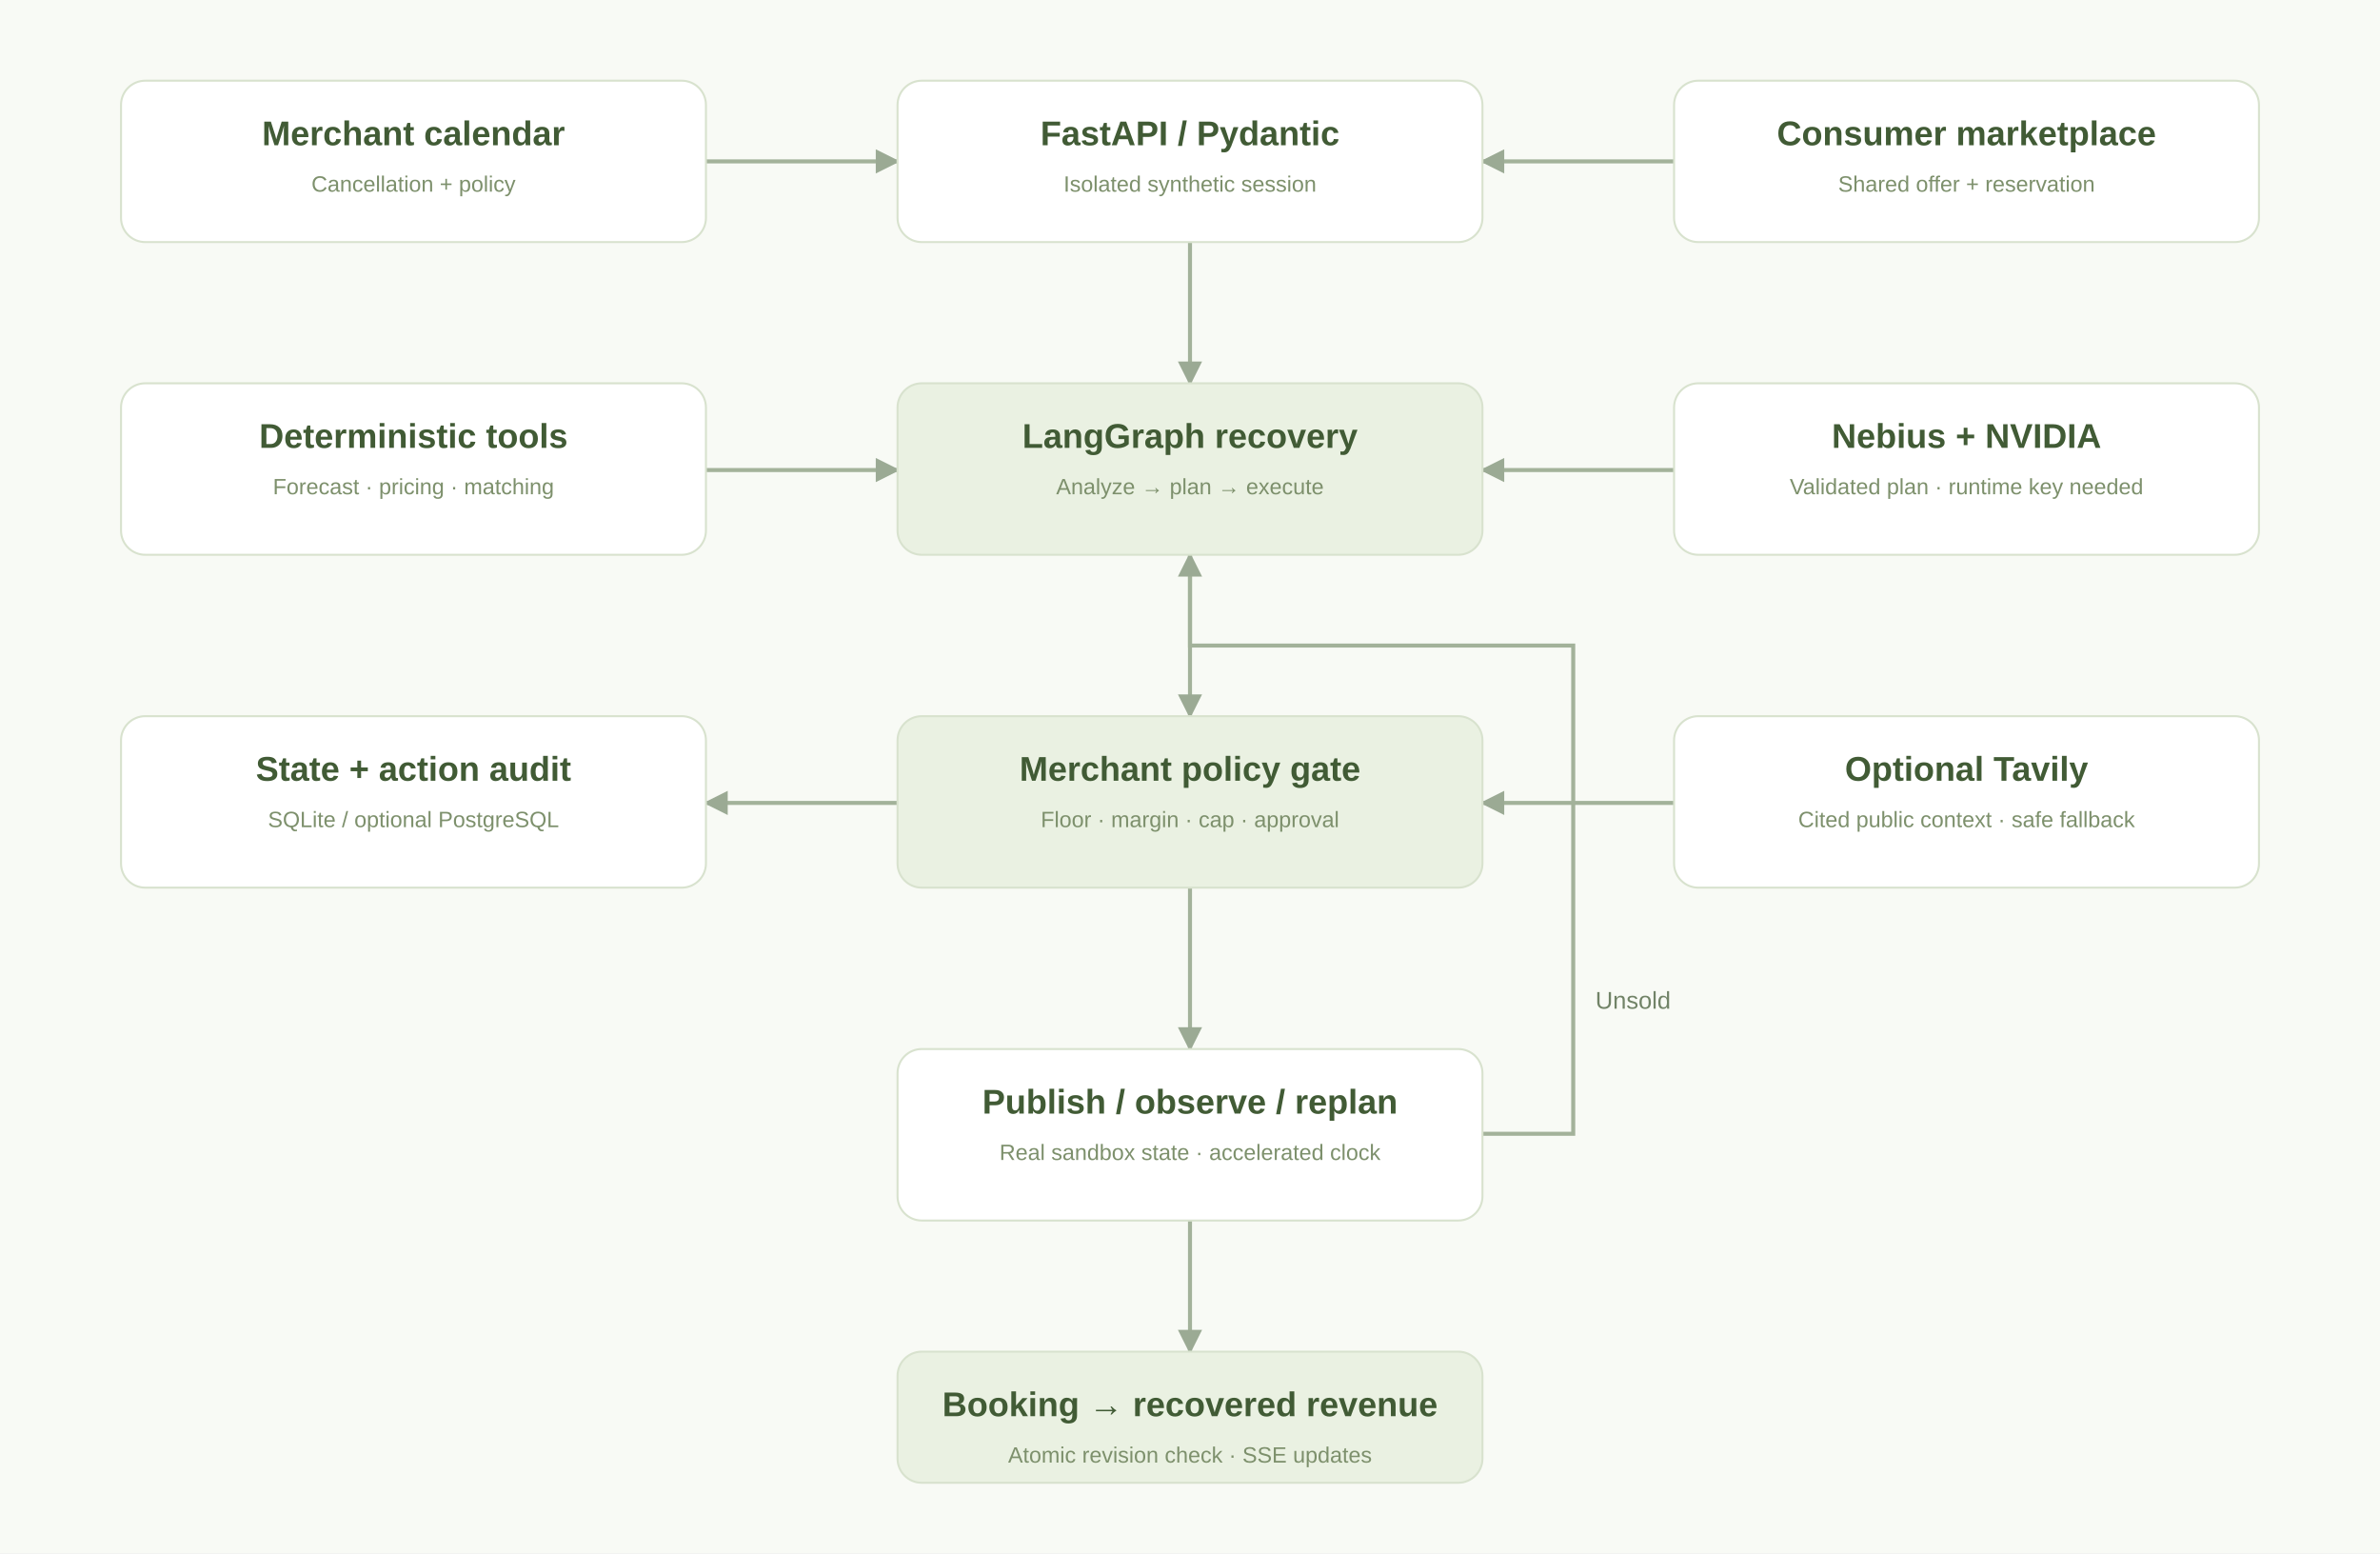
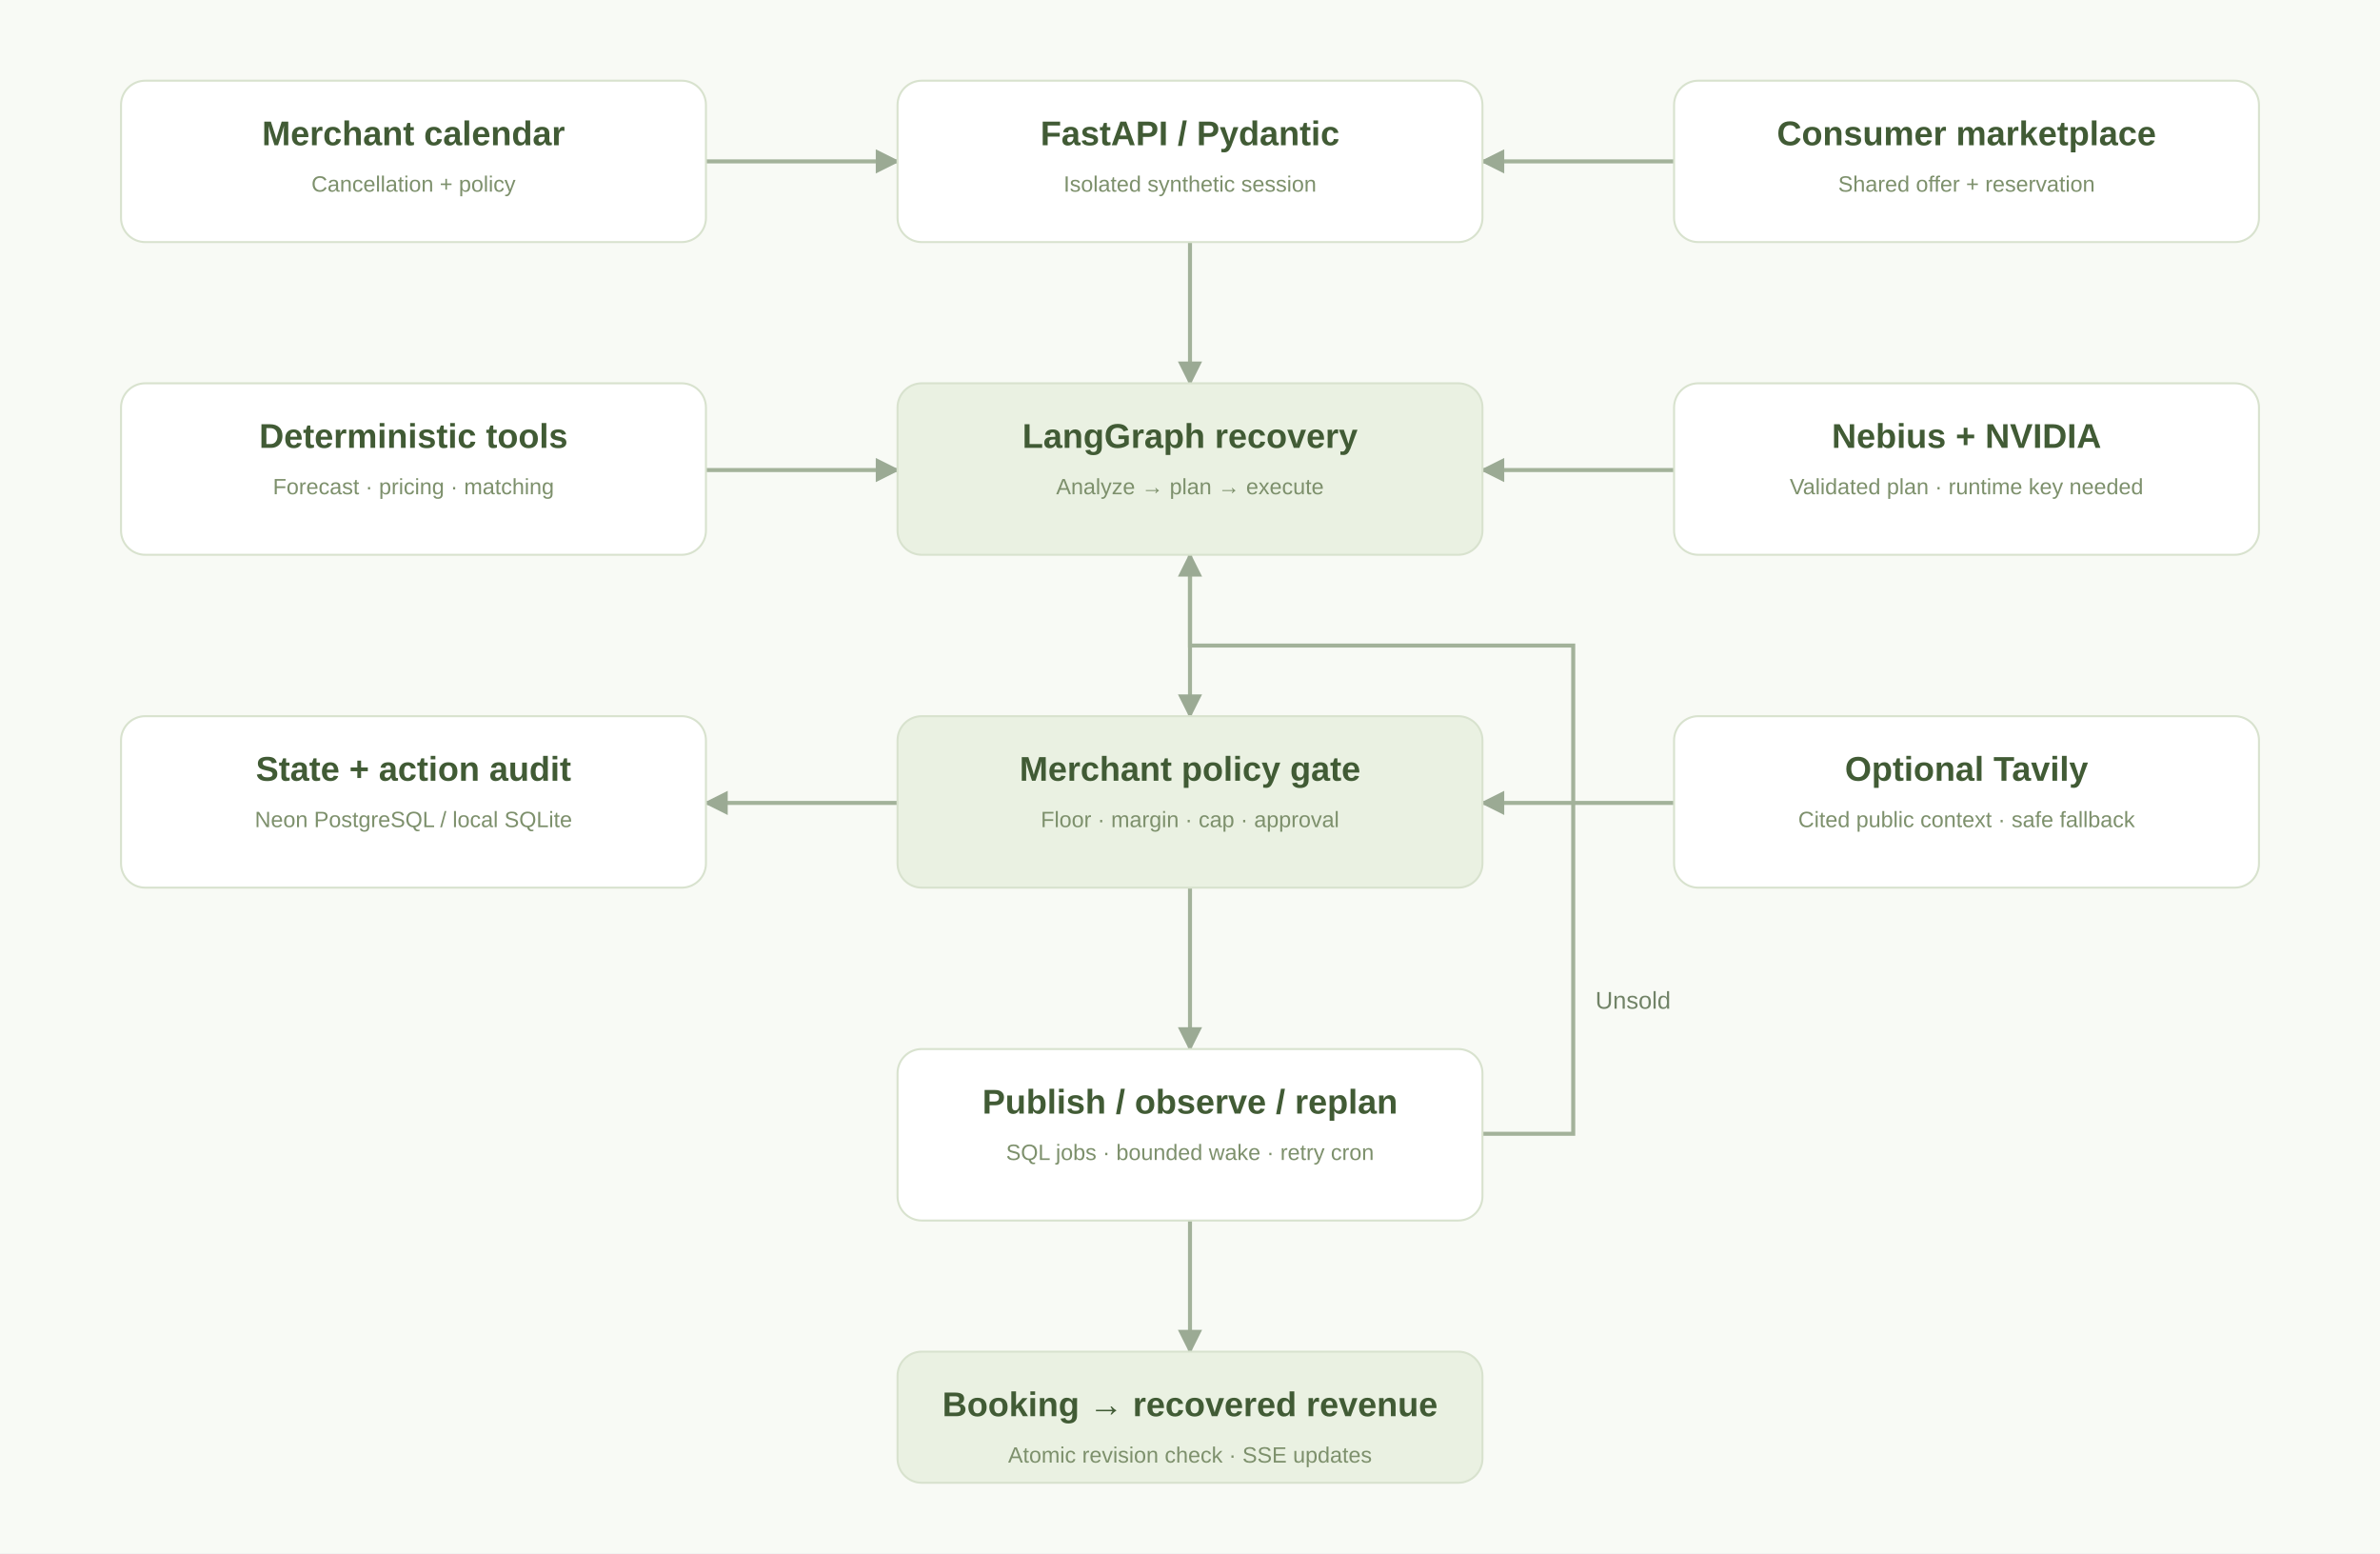
<svg xmlns="http://www.w3.org/2000/svg" width="1180" height="770" viewBox="0 0 1180 770" role="img" aria-labelledby="title desc">
  <defs>
    <marker id="arrow" viewBox="0 0 10 10" refX="9" refY="5" markerWidth="6" markerHeight="6" orient="auto-start-reverse">
      <path d="M 0 0 L 10 5 L 0 10 z" fill="#9baa94" />
    </marker>
  </defs>
  <rect width="100%" height="100%" fill="#f8faf5" />
  <path d="M350,80 L445,80" stroke="#a3b29a" stroke-width="2" fill="none" marker-end="url(#arrow)" />
  <path d="M830,80 L735,80" stroke="#a3b29a" stroke-width="2" fill="none" marker-end="url(#arrow)" />
  <path d="M590,120 L590,190" stroke="#a3b29a" stroke-width="2" fill="none" marker-end="url(#arrow)" />
  <path d="M350,233 L445,233" stroke="#a3b29a" stroke-width="2" fill="none" marker-end="url(#arrow)" />
  <path d="M830,233 L735,233" stroke="#a3b29a" stroke-width="2" fill="none" marker-end="url(#arrow)" />
  <path d="M590,275 L590,355" stroke="#a3b29a" stroke-width="2" fill="none" marker-end="url(#arrow)" />
  <path d="M830,398 L735,398" stroke="#a3b29a" stroke-width="2" fill="none" marker-end="url(#arrow)" />
  <path d="M445,398 L350,398" stroke="#a3b29a" stroke-width="2" fill="none" marker-end="url(#arrow)" />
  <path d="M590,440 L590,520" stroke="#a3b29a" stroke-width="2" fill="none" marker-end="url(#arrow)" />
  <path d="M590,605 L590,670" stroke="#a3b29a" stroke-width="2" fill="none" marker-end="url(#arrow)" />
  <path d="M735,562 H780 V320 H590 V275" stroke="#a3b29a" stroke-width="2" fill="none" marker-end="url(#arrow)" />
  <text x="791" y="500" fill="#718367" font-size="12" font-family="Arial">Unsold</text>
  <rect x="60" y="40" width="290" height="80" rx="12" fill="#fff" stroke="#d8e2ce" />
  <text x="205.0" y="72" text-anchor="middle" font-family="Arial" font-size="17" font-weight="600" fill="#415b35">Merchant calendar</text>
  <text x="205.0" y="95" text-anchor="middle" font-family="Arial" font-size="11" fill="#7d906c">Cancellation + policy</text>
  <rect x="830" y="40" width="290" height="80" rx="12" fill="#fff" stroke="#d8e2ce" />
  <text x="975.0" y="72" text-anchor="middle" font-family="Arial" font-size="17" font-weight="600" fill="#415b35">Consumer marketplace</text>
  <text x="975.0" y="95" text-anchor="middle" font-family="Arial" font-size="11" fill="#7d906c">Shared offer + reservation</text>
  <rect x="445" y="40" width="290" height="80" rx="12" fill="#fff" stroke="#d8e2ce" />
  <text x="590.0" y="72" text-anchor="middle" font-family="Arial" font-size="17" font-weight="600" fill="#415b35">FastAPI / Pydantic</text>
  <text x="590.0" y="95" text-anchor="middle" font-family="Arial" font-size="11" fill="#7d906c">Isolated synthetic session</text>
  <rect x="445" y="190" width="290" height="85" rx="12" fill="#eaf1e2" stroke="#d8e2ce" />
  <text x="590.0" y="222" text-anchor="middle" font-family="Arial" font-size="17" font-weight="600" fill="#415b35">LangGraph recovery</text>
  <text x="590.0" y="245" text-anchor="middle" font-family="Arial" font-size="11" fill="#7d906c">Analyze → plan → execute</text>
  <rect x="60" y="190" width="290" height="85" rx="12" fill="#fff" stroke="#d8e2ce" />
  <text x="205.0" y="222" text-anchor="middle" font-family="Arial" font-size="17" font-weight="600" fill="#415b35">Deterministic tools</text>
  <text x="205.0" y="245" text-anchor="middle" font-family="Arial" font-size="11" fill="#7d906c">Forecast · pricing · matching</text>
  <rect x="830" y="190" width="290" height="85" rx="12" fill="#fff" stroke="#d8e2ce" />
  <text x="975.0" y="222" text-anchor="middle" font-family="Arial" font-size="17" font-weight="600" fill="#415b35">Nebius + NVIDIA</text>
  <text x="975.0" y="245" text-anchor="middle" font-family="Arial" font-size="11" fill="#7d906c">Validated plan · runtime key needed</text>
  <rect x="445" y="355" width="290" height="85" rx="12" fill="#eaf1e2" stroke="#d8e2ce" />
  <text x="590.0" y="387" text-anchor="middle" font-family="Arial" font-size="17" font-weight="600" fill="#415b35">Merchant policy gate</text>
  <text x="590.0" y="410" text-anchor="middle" font-family="Arial" font-size="11" fill="#7d906c">Floor · margin · cap · approval</text>
  <rect x="830" y="355" width="290" height="85" rx="12" fill="#fff" stroke="#d8e2ce" />
  <text x="975.0" y="387" text-anchor="middle" font-family="Arial" font-size="17" font-weight="600" fill="#415b35">Optional Tavily</text>
  <text x="975.0" y="410" text-anchor="middle" font-family="Arial" font-size="11" fill="#7d906c">Cited public context · safe fallback</text>
  <rect x="60" y="355" width="290" height="85" rx="12" fill="#fff" stroke="#d8e2ce" />
  <text x="205.0" y="387" text-anchor="middle" font-family="Arial" font-size="17" font-weight="600" fill="#415b35">State + action audit</text>
-   <text x="205.0" y="410" text-anchor="middle" font-family="Arial" font-size="11" fill="#7d906c">SQLite / optional PostgreSQL</text>
+   <text x="205.0" y="410" text-anchor="middle" font-family="Arial" font-size="11" fill="#7d906c">Neon PostgreSQL / local SQLite</text>
  <rect x="445" y="520" width="290" height="85" rx="12" fill="#fff" stroke="#d8e2ce" />
  <text x="590.0" y="552" text-anchor="middle" font-family="Arial" font-size="17" font-weight="600" fill="#415b35">Publish / observe / replan</text>
-   <text x="590.0" y="575" text-anchor="middle" font-family="Arial" font-size="11" fill="#7d906c">Real sandbox state · accelerated clock</text>
+   <text x="590.0" y="575" text-anchor="middle" font-family="Arial" font-size="11" fill="#7d906c">SQL jobs · bounded wake · retry cron</text>
  <rect x="445" y="670" width="290" height="65" rx="12" fill="#eaf1e2" stroke="#d8e2ce" />
  <text x="590.0" y="702" text-anchor="middle" font-family="Arial" font-size="17" font-weight="600" fill="#415b35">Booking → recovered revenue</text>
  <text x="590.0" y="725" text-anchor="middle" font-family="Arial" font-size="11" fill="#7d906c">Atomic revision check · SSE updates</text>
</svg>
